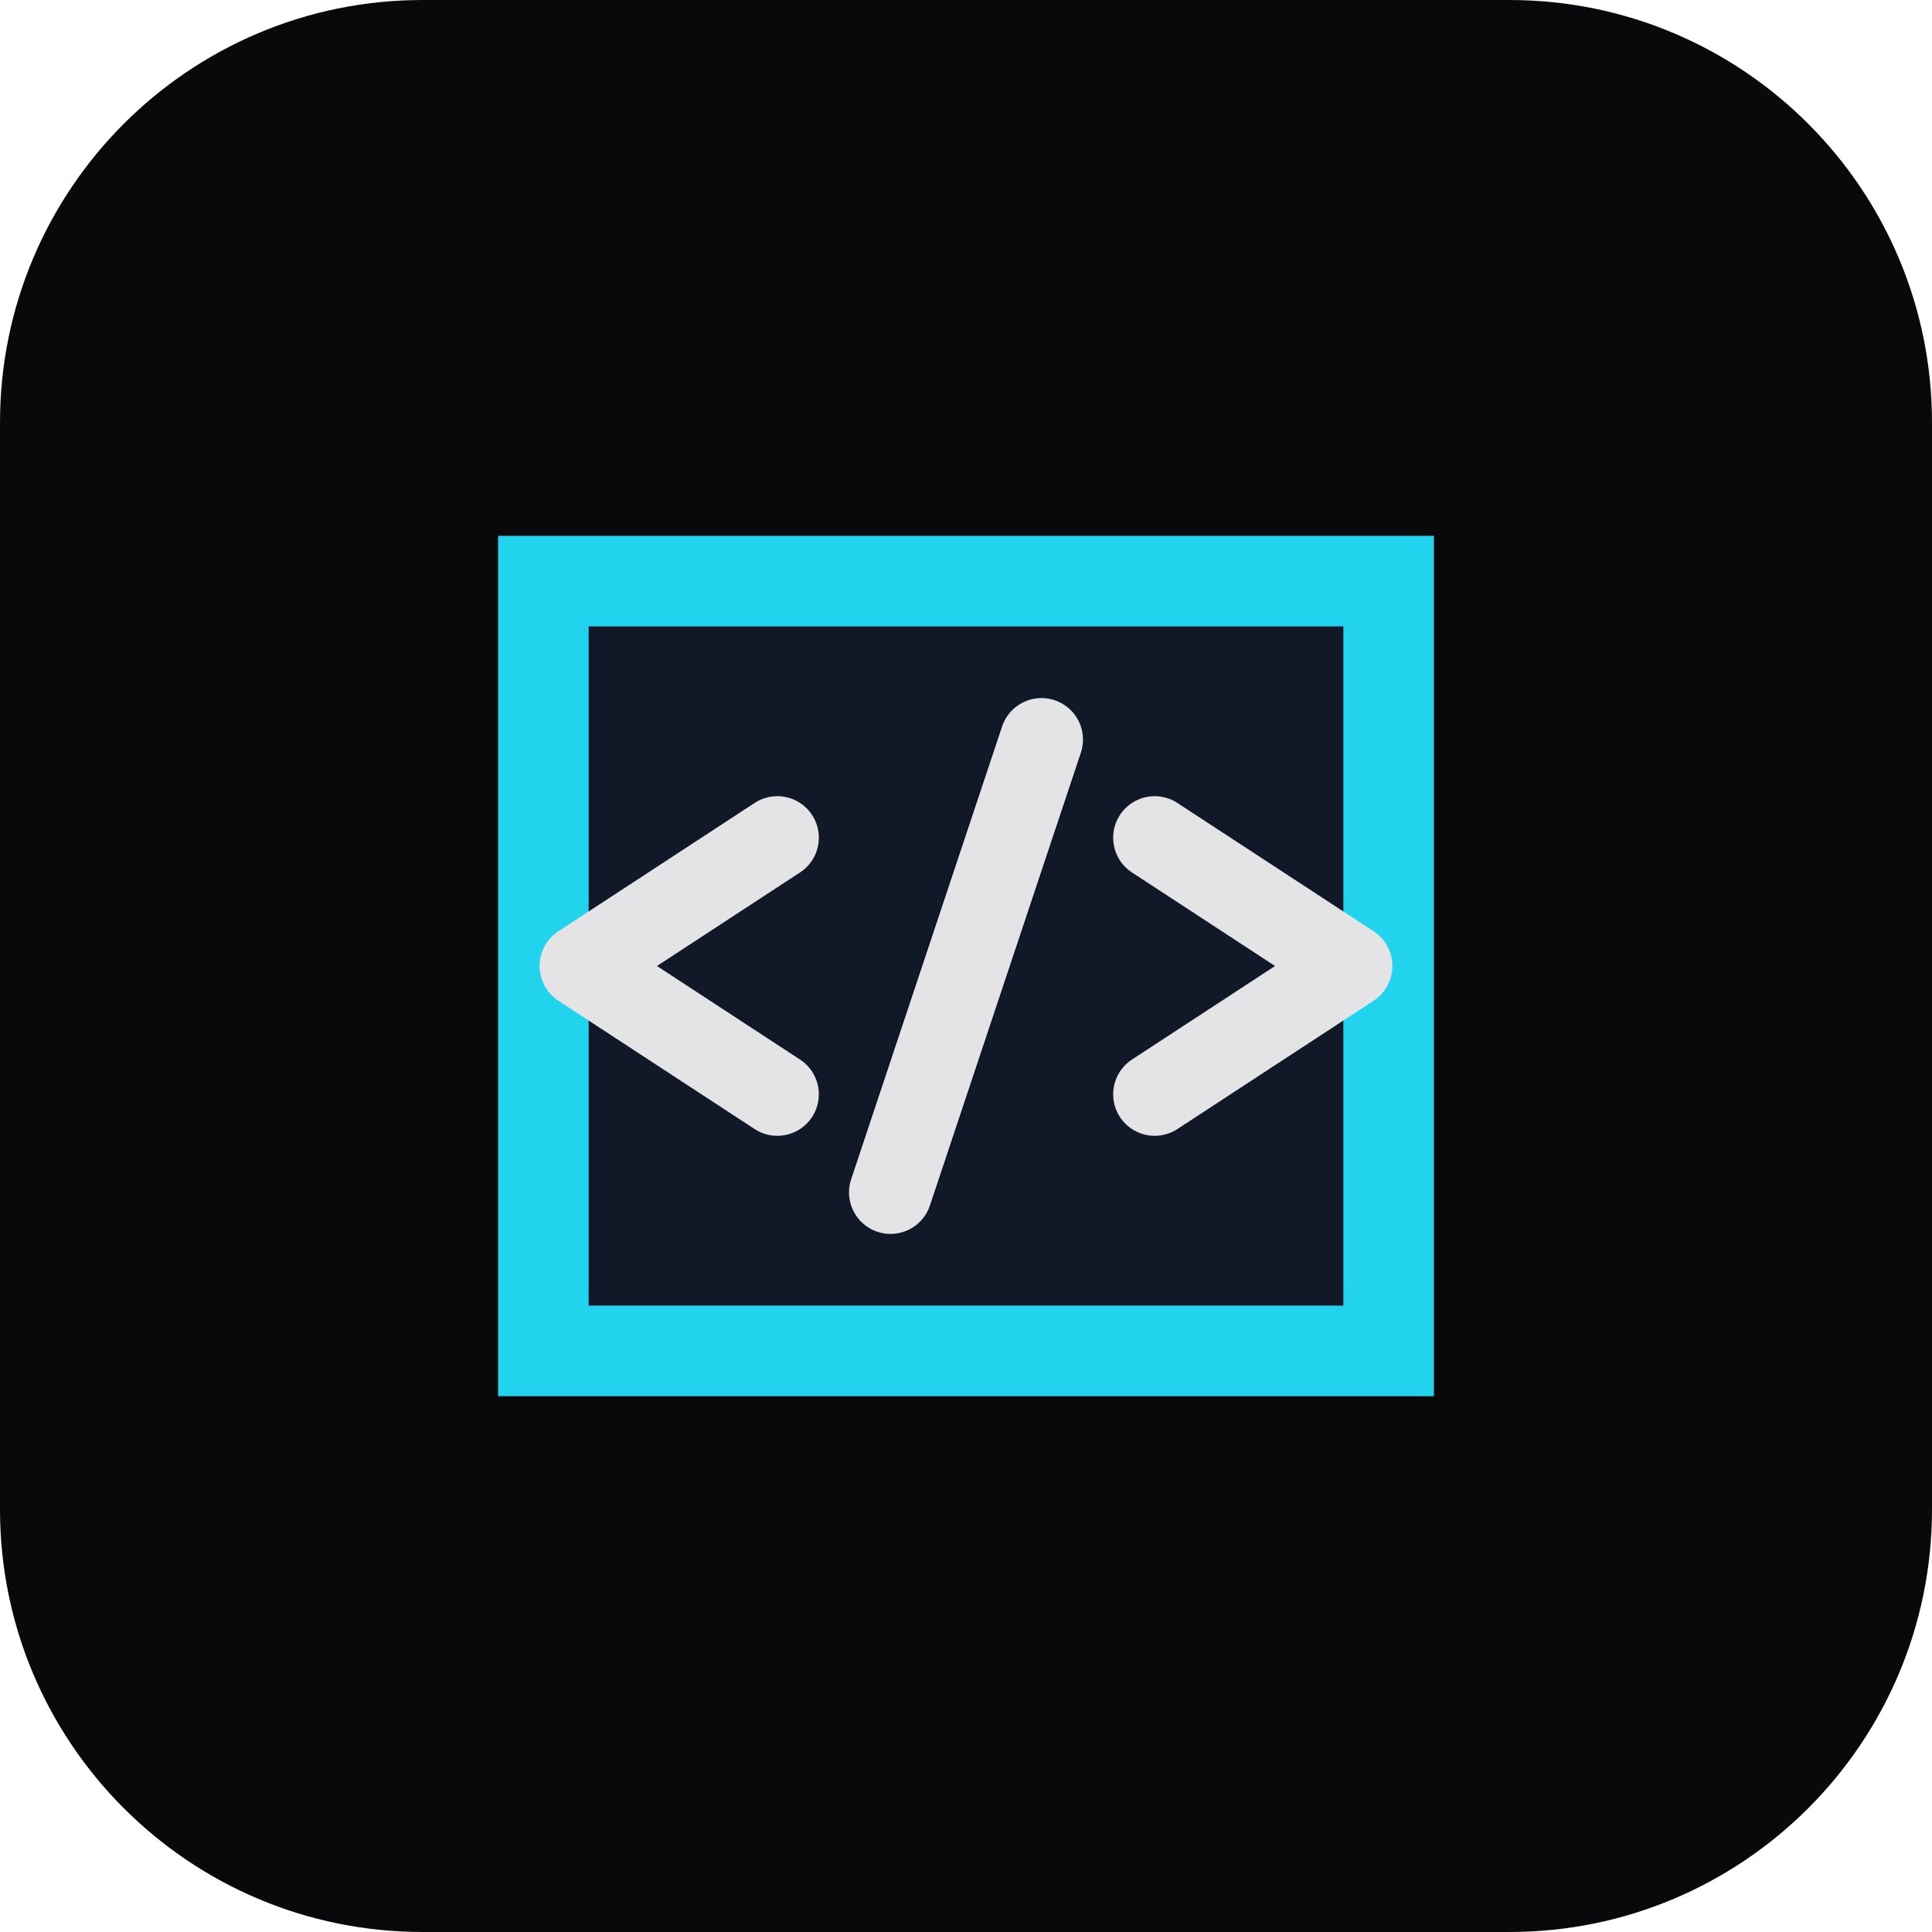
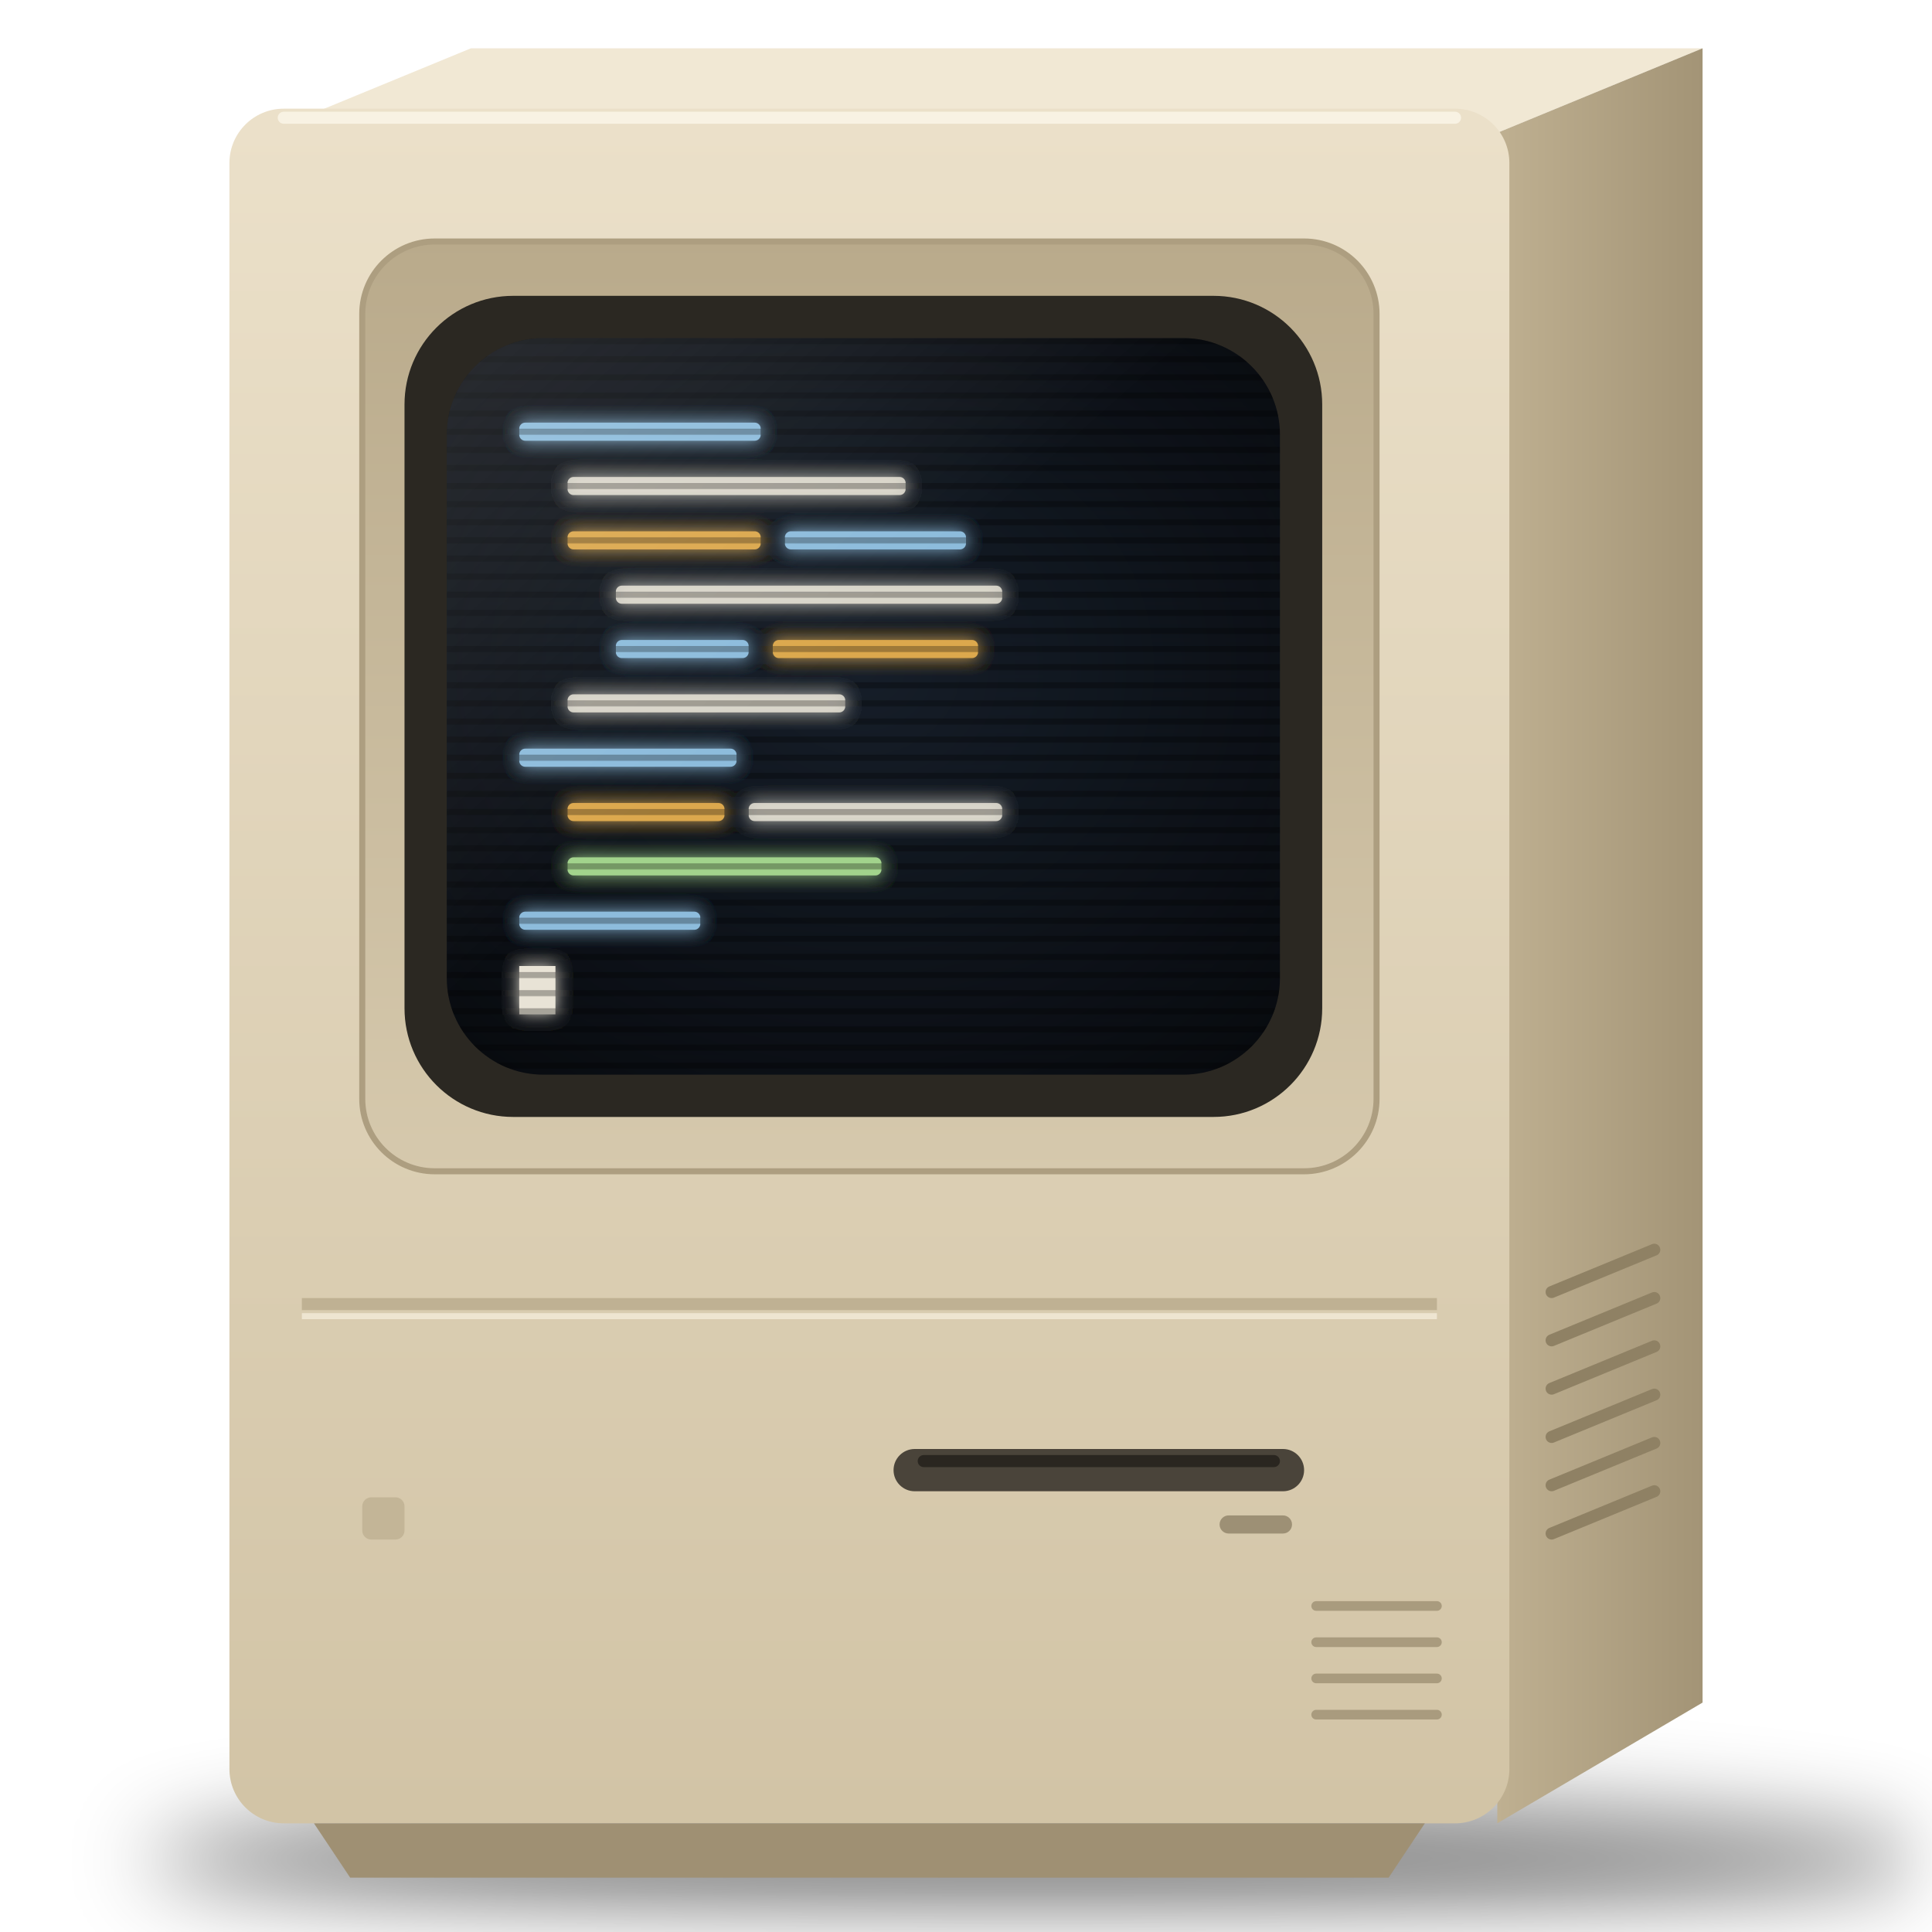
- <svg xmlns="http://www.w3.org/2000/svg" viewBox="0 0 512 512">
-   <rect width="512" height="512" rx="112" fill="#09090b" />
-   <path d="M144 154h224v204H144z" fill="#111827" stroke="#22d3ee" stroke-width="24" />
-   <path d="m206 222-52 34 52 34M306 222l52 34-52 34M276 196l-40 120" fill="none" stroke="#e4e4e7" stroke-width="22" stroke-linecap="round" stroke-linejoin="round" />
+ <svg xmlns="http://www.w3.org/2000/svg" viewBox="74 22 320 320">
+   <defs>
+     <linearGradient id="front" x1="0" y1="0" x2="0" y2="1">
+       <stop offset="0" stop-color="#ebe0c9" />
+       <stop offset="1" stop-color="#d2c4a6" />
+     </linearGradient>
+     <linearGradient id="side" x1="0" y1="0" x2="1" y2="0">
+       <stop offset="0" stop-color="#bfb091" />
+       <stop offset="1" stop-color="#a39476" />
+     </linearGradient>
+     <linearGradient id="recess" x1="0" y1="0" x2="0" y2="1">
+       <stop offset="0" stop-color="#b9aa8b" />
+       <stop offset="1" stop-color="#d6c9ad" />
+     </linearGradient>
+     <radialGradient id="crt" cx="0.5" cy="0.45" r="0.7">
+       <stop offset="0" stop-color="#18212d" />
+       <stop offset="1" stop-color="#090c11" />
+     </radialGradient>
+     <linearGradient id="glare" x1="0" y1="0" x2="1" y2="1">
+       <stop offset="0" stop-color="#ffffff" stop-opacity="0.13" />
+       <stop offset="0.45" stop-color="#ffffff" stop-opacity="0" />
+     </linearGradient>
+     <pattern id="scan" width="4" height="3" patternUnits="userSpaceOnUse">
+       <rect width="4" height="1" fill="#000" opacity="0.28" />
+     </pattern>
+     <pattern id="keys" width="16" height="10" patternUnits="userSpaceOnUse">
+       <rect x="0.5" y="0.5" width="13" height="8" rx="1.5" fill="#f4ecdc" stroke="#b5a688" stroke-width="1" />
+     </pattern>
+     <clipPath id="glass">
+       <rect x="148" y="78" width="138" height="122" rx="16" />
+     </clipPath>
+     <filter id="soft" x="-20%" y="-200%" width="140%" height="500%">
+       <feGaussianBlur stdDeviation="7" />
+     </filter>
+     <filter id="glow" x="-10%" y="-10%" width="120%" height="120%">
+       <feGaussianBlur stdDeviation="1.2" result="b" />
+       <feMerge>
+         <feMergeNode in="b" />
+         <feMergeNode in="SourceGraphic" />
+       </feMerge>
+     </filter>
+   </defs>
+   <ellipse cx="246" cy="330" rx="148" ry="11" fill="#000" opacity="0.45" filter="url(#soft)" />
+   <polygon points="118,44 322,44 356,30 152,30" fill="#f1e8d4" />
+   <polygon points="322,44 356,30 356,304 322,324" fill="url(#side)" />
+   <rect x="112" y="40" width="212" height="284" rx="9" fill="url(#front)" />
+   <path d="M121 41.5 H315" stroke="#fbf6ea" stroke-width="2" stroke-linecap="round" opacity="0.8" />
+   <g stroke="#8f8164" stroke-width="2" stroke-linecap="round">
+     <path d="M331 236 L348 229" />
+     <path d="M331 244 L348 237" />
+     <path d="M331 252 L348 245" />
+     <path d="M331 260 L348 253" />
+     <path d="M331 268 L348 261" />
+     <path d="M331 276 L348 269" />
+   </g>
+   <rect x="134" y="62" width="168" height="154" rx="12" fill="url(#recess)" stroke="#ad9e80" />
+   <rect x="141" y="71" width="152" height="136" rx="18" fill="#2b2822" />
+   <rect x="148" y="78" width="138" height="122" rx="16" fill="url(#crt)" />
+   <g clip-path="url(#glass)" filter="url(#glow)">
+     <rect x="160" y="92" width="40" height="3" rx="1" fill="#8dbcdc" />
+     <rect x="168" y="101" width="56" height="3" rx="1" fill="#e8e3d6" opacity="0.85" />
+     <rect x="168" y="110" width="32" height="3" rx="1" fill="#dca84d" />
+     <rect x="204" y="110" width="30" height="3" rx="1" fill="#8dbcdc" />
+     <rect x="176" y="119" width="64" height="3" rx="1" fill="#e8e3d6" opacity="0.85" />
+     <rect x="176" y="128" width="22" height="3" rx="1" fill="#8dbcdc" />
+     <rect x="202" y="128" width="34" height="3" rx="1" fill="#dca84d" />
+     <rect x="168" y="137" width="46" height="3" rx="1" fill="#e8e3d6" opacity="0.85" />
+     <rect x="160" y="146" width="36" height="3" rx="1" fill="#8dbcdc" />
+     <rect x="168" y="155" width="26" height="3" rx="1" fill="#dca84d" />
+     <rect x="198" y="155" width="42" height="3" rx="1" fill="#e8e3d6" opacity="0.85" />
+     <rect x="168" y="164" width="52" height="3" rx="1" fill="#a2d38c" />
+     <rect x="160" y="173" width="30" height="3" rx="1" fill="#8dbcdc" />
+     <rect x="160" y="182" width="6" height="8" fill="#e8e3d6">
+     </rect>
+     <rect x="148" y="78" width="138" height="122" fill="url(#scan)" />
+   </g>
+   <rect x="148" y="78" width="138" height="122" rx="16" fill="url(#glare)" />
+   <path d="M124 238 H312" stroke="#bfb193" stroke-width="2" />
+   <path d="M124 240 H312" stroke="#f6efdf" stroke-width="1" opacity="0.7" />
+   <rect x="222" y="262" width="68" height="7" rx="3.5" fill="#4a443a" />
+   <rect x="226" y="263" width="60" height="2" rx="1" fill="#2a2620" />
+   <rect x="276" y="273" width="12" height="3" rx="1.5" fill="#9d9075" />
+   <g stroke="#a99b7e" stroke-width="1.6" stroke-linecap="round">
+     <path d="M292 288 H312" />
+     <path d="M292 294 H312" />
+     <path d="M292 300 H312" />
+     <path d="M292 306 H312" />
+   </g>
+   <rect x="134" y="270" width="7" height="7" rx="1.5" fill="#c3b597" />
+   <path d="M126 324 H310 L304 333 H132 Z" fill="#9f9073" />
</svg>
